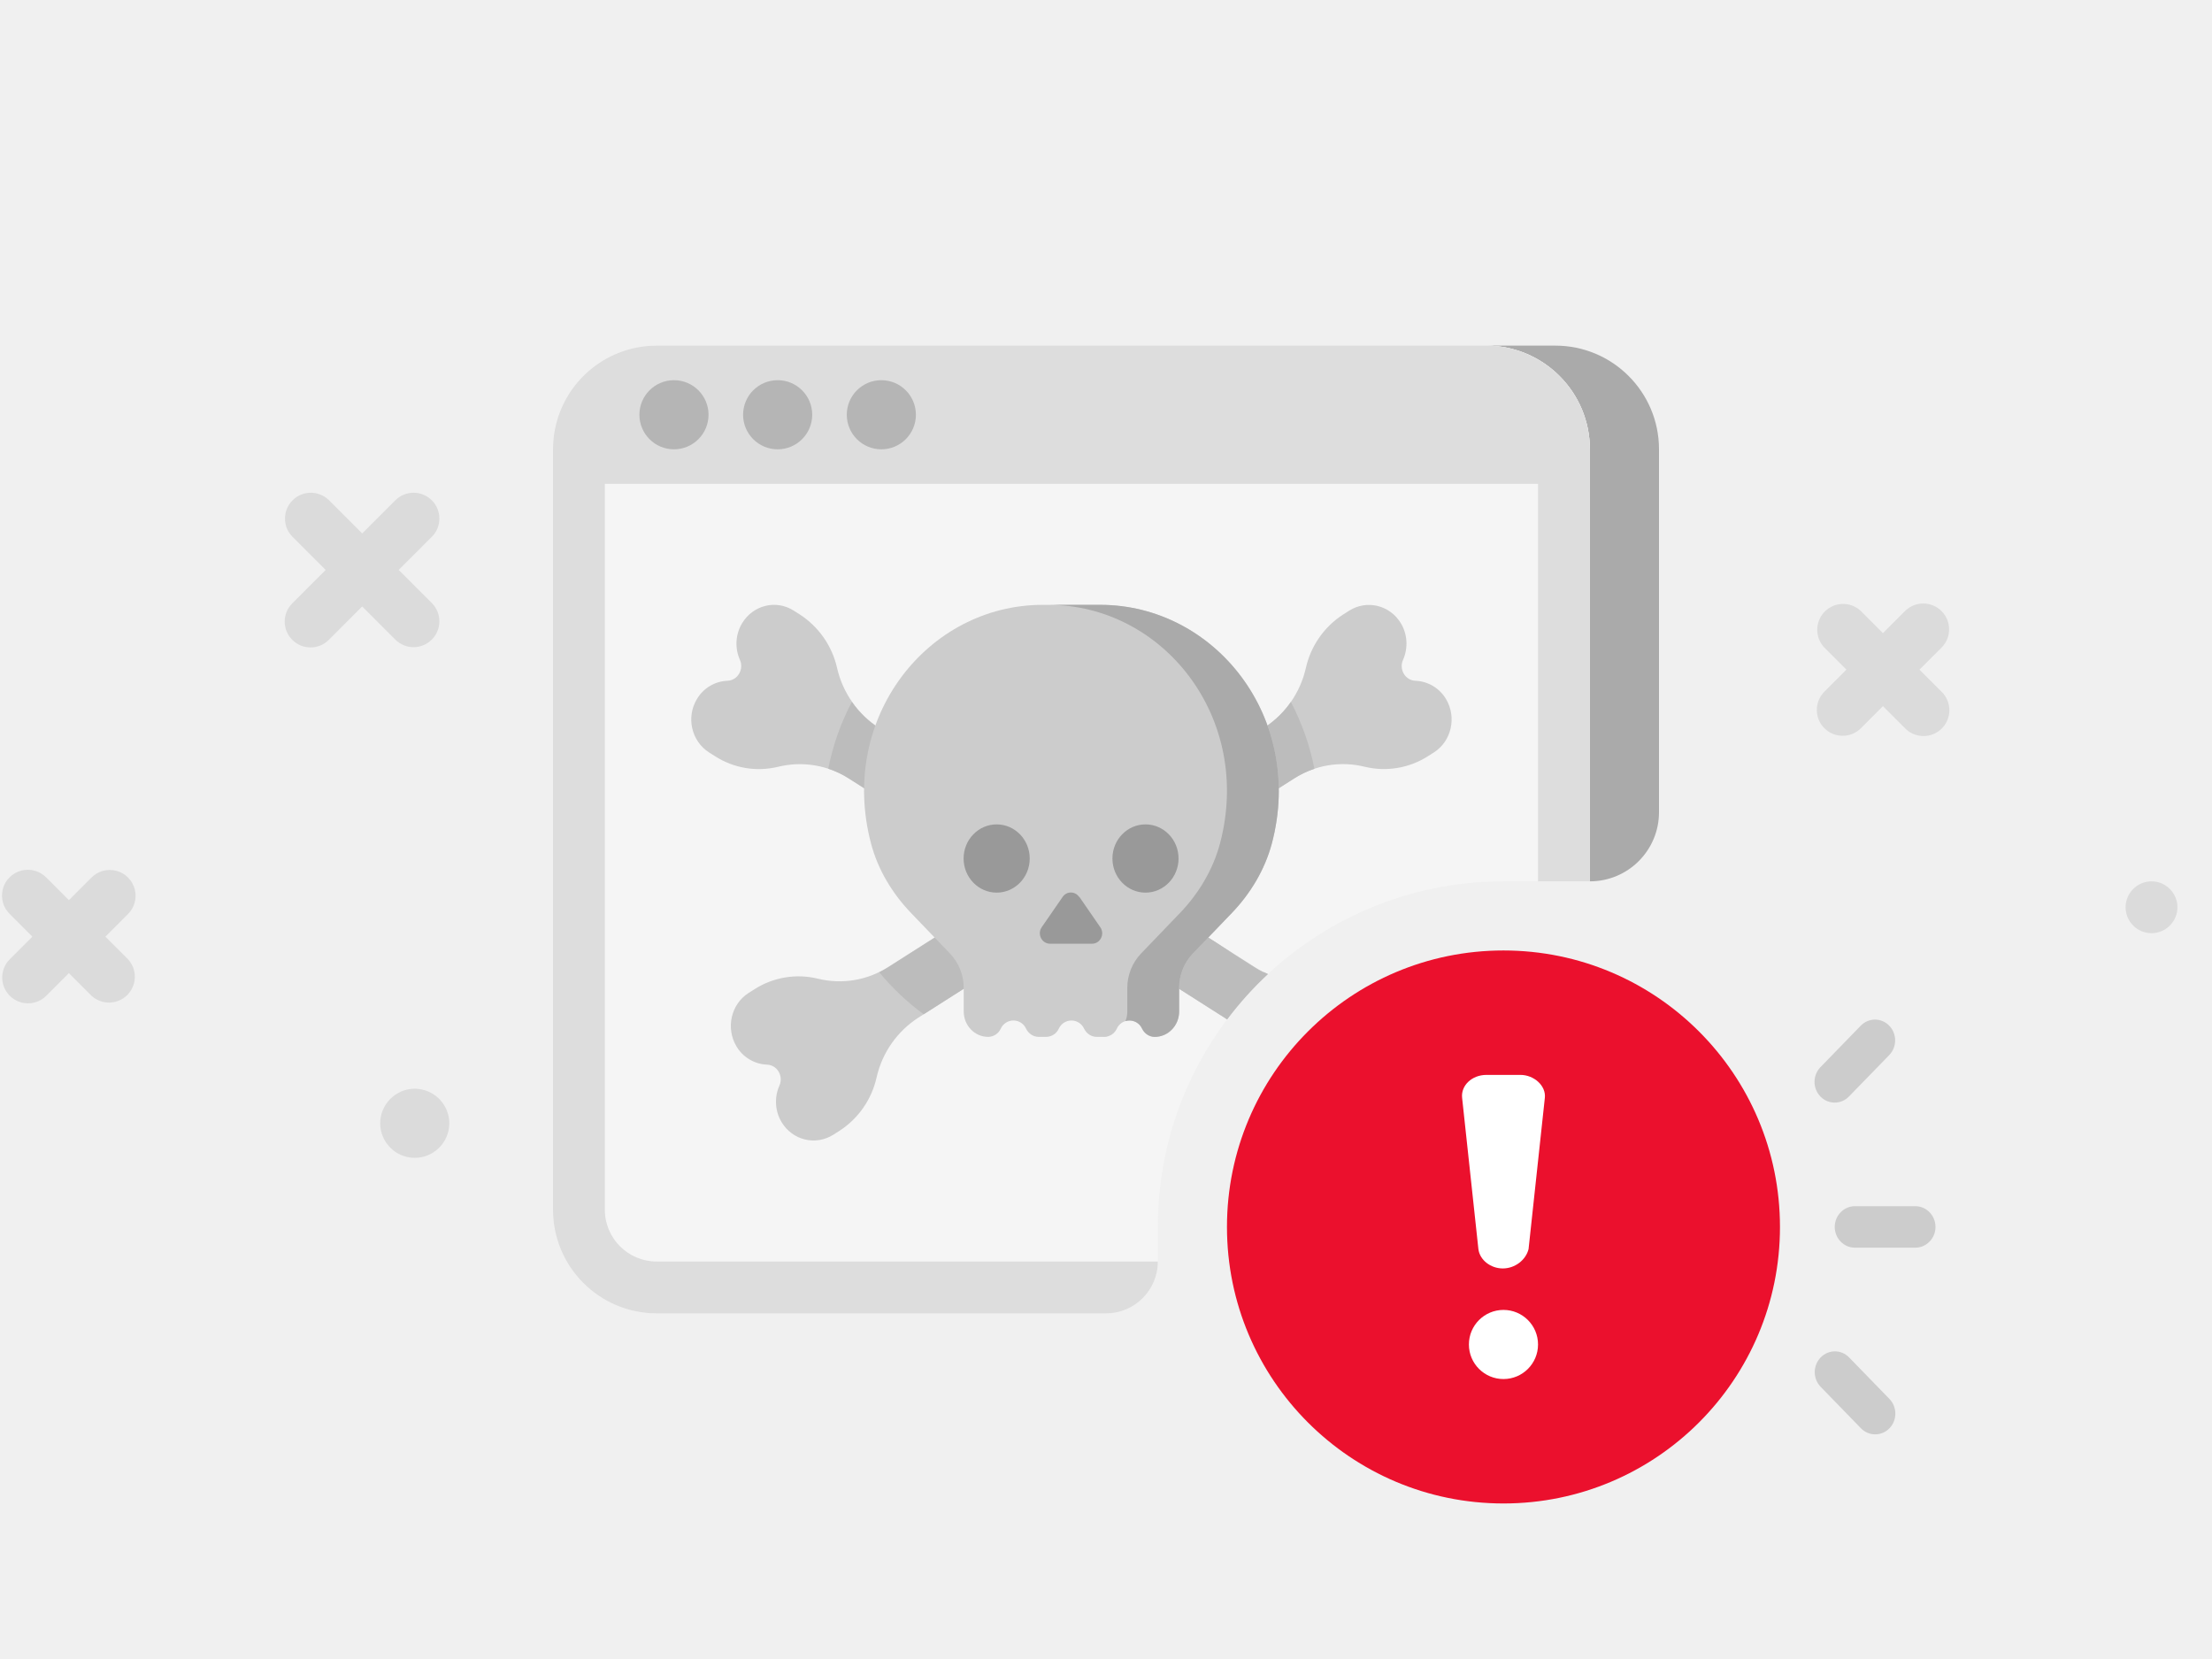
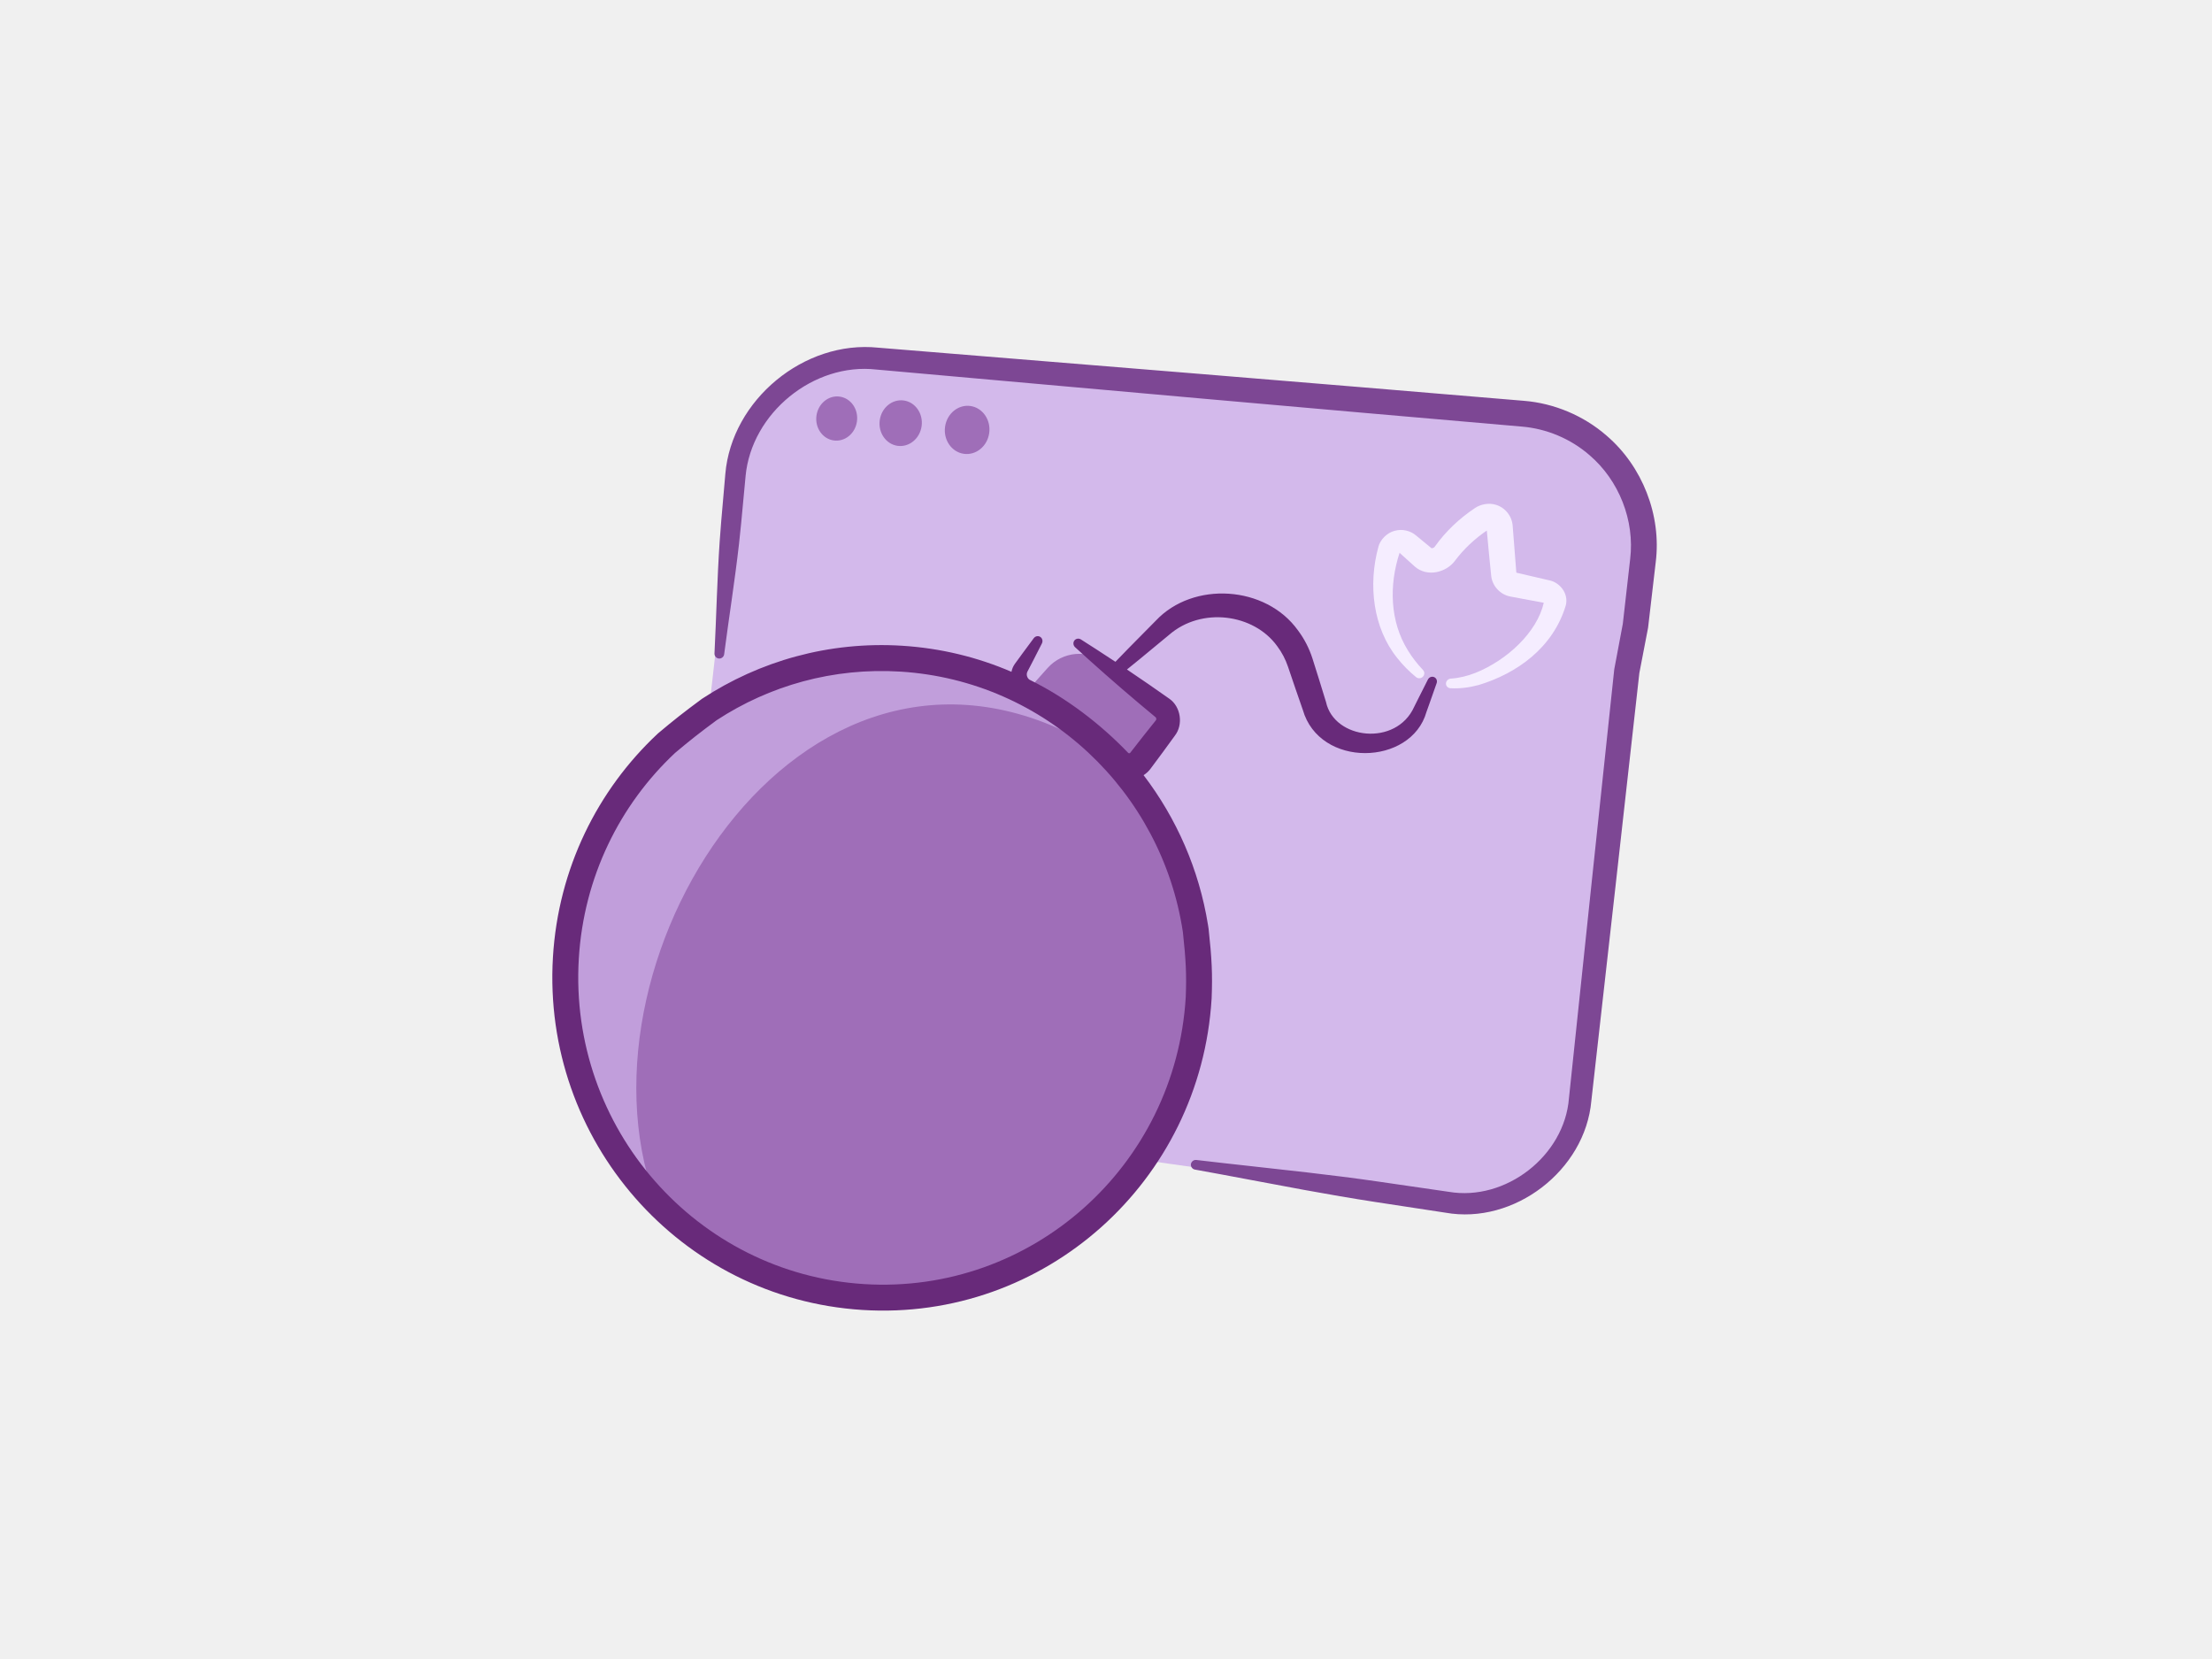
- <svg xmlns="http://www.w3.org/2000/svg" fill="none" viewBox="0 0 128 96">
-   <path fill="#888" d="M16.912 31.049a1.495 1.495 0 0 1 2.114-2.114l1.932 1.932 1.932-1.932a1.495 1.495 0 0 1 2.114 2.114l-1.932 1.932 1.932 1.932a1.495 1.495 0 0 1-2.114 2.114l-1.932-1.933-1.932 1.933a1.494 1.494 0 1 1-2.114-2.114l1.932-1.932zM.582 52.909a1.495 1.495 0 1 1 2.113-2.114l1.292 1.292 1.291-1.292a1.495 1.495 0 1 1 2.114 2.114L6.1 54.2l1.292 1.292a1.495 1.495 0 0 1-2.113 2.114l-1.292-1.292-1.292 1.292a1.495 1.495 0 1 1-2.114-2.114l1.292-1.291zm104.972-15.451a1.496 1.496 0 0 1 2.114-2.114l1.291 1.292 1.292-1.292a1.495 1.495 0 0 1 2.114 2.114l-1.292 1.291 1.292 1.292a1.494 1.494 0 1 1-2.114 2.114l-1.292-1.292-1.291 1.292a1.495 1.495 0 0 1-2.114-2.114l1.292-1.292zM124.5 54c-.825 0-1.5-.675-1.5-1.5s.675-1.5 1.5-1.5 1.5.675 1.5 1.5-.675 1.5-1.5 1.5M24 67c-1.1 0-2-.9-2-2s.9-2 2-2 2 .9 2 2-.9 2-2 2" opacity=".2" />
-   <path fill="#AAA" d="M92 51a4 4 0 0 0 4-4V26a6 6 0 0 0-6-6h-4a6 6 0 0 1 6 6z" />
-   <path fill="#F5F5F5" d="M38 20a6 6 0 0 0-6 6v44a6 6 0 0 0 6 6h26a3 3 0 0 0 3-3v-2c0-11.046 8.954-20 20-20h5V26a6 6 0 0 0-6-6z" />
-   <path fill="#DDD" d="M32.031 25.387q-.03.302-.031.613v44a6 6 0 0 0 6 6h26a3 3 0 0 0 3-3H38a3 3 0 0 1-3-3V28h54v23h3V26a6 6 0 0 0-6-6H38a6 6 0 0 0-5.969 5.387" />
-   <path fill="#CCC" d="M81.91 39.393a2.16 2.16 0 0 1 1.77 1.066c.623 1.055.311 2.433-.712 3.085l-.347.22a4.73 4.73 0 0 1-3.648.606 5.23 5.23 0 0 0-4.092.68l-9.707 6.18 7.411 4.72q.378.242.785.414a20 20 0 0 0-2.364 2.625l-.165-.11-8.843-5.629-8.844 5.63a5.57 5.57 0 0 0-2.43 3.47 4.97 4.97 0 0 1-2.161 3.095l-.347.22c-1.023.643-2.358.322-2.99-.734a2.3 2.3 0 0 1-.124-2.112c.249-.56-.134-1.194-.72-1.212a2.16 2.16 0 0 1-1.771-1.066c-.623-1.056-.312-2.433.712-3.085l.346-.22a4.73 4.73 0 0 1 3.648-.606 5.23 5.23 0 0 0 4.093-.68l1.21-.771 6.21-3.949-9.707-6.18a5.27 5.27 0 0 0-4.092-.68 4.7 4.7 0 0 1-3.648-.606l-.347-.22c-1.023-.652-1.344-2.03-.712-3.085a2.15 2.15 0 0 1 1.77-1.066c.588-.018.97-.66.721-1.212a2.3 2.3 0 0 1 .125-2.112c.632-1.056 1.966-1.387 2.99-.735l.346.22a5 5 0 0 1 2.162 3.096 5.6 5.6 0 0 0 2.43 3.47l11.138 7.09 11.13-7.09a5.57 5.57 0 0 0 2.43-3.47 4.97 4.97 0 0 1 2.162-3.095l.347-.22c1.023-.643 2.357-.322 2.99.734.382.634.426 1.433.124 2.112-.25.56.133 1.194.72 1.212Z" />
-   <path fill="#BCBCBC" d="M74.073 41.368q.346-.345.625-.748a14.3 14.3 0 0 1 1.363 3.866 5.3 5.3 0 0 0-1.18.564l-9.707 6.18.011.007-.019.012 1.915 1.195 3.366 2.144.92.61 1.21.77c.17.111.347.212.526.295l.037-.003q.114.053.23.104a20 20 0 0 0-2.363 2.625l-.166-.11-8.843-5.629-8.55 5.442a14.4 14.4 0 0 1-2.57-2.43c.177-.091.355-.183.524-.293l1.21-.772 6.21-3.948-.01-.007.018-.012-9.706-6.18a5.3 5.3 0 0 0-1.195-.568 14.2 14.2 0 0 1 1.365-3.867c.409.597.943 1.12 1.566 1.515l11.139 7.09 11.13-7.09a5.4 5.4 0 0 0 .944-.762" />
-   <path fill="#CCC" d="M63.688 35h-3.349c-6.661 0-11.85 6.552-9.938 13.801.402 1.534 1.24 2.909 2.321 4.034l2.25 2.342a2.88 2.88 0 0 1 .795 1.998v1.357c0 .808.634 1.468 1.411 1.468a.81.81 0 0 0 .732-.474.803.803 0 0 1 1.465 0c.143.288.42.474.732.474h.429a.81.81 0 0 0 .732-.474.803.803 0 0 1 1.464 0c.143.288.42.474.732.474h.429a.81.81 0 0 0 .732-.474.803.803 0 0 1 1.465 0c.142.288.42.474.732.474.777 0 1.41-.66 1.41-1.468v-1.357c0-.753.287-1.469.795-1.998l2.25-2.342c1.081-1.125 1.912-2.5 2.322-4.034C75.51 41.552 70.322 35 63.661 35z" />
-   <path fill="#AAA" d="M63.822 60h.07a.8.8 0 0 0 .224-.032 1.4 1.4 0 0 1-.294.032m1.306-.913a.797.797 0 0 1 .961.439c.143.288.42.474.733.474.776 0 1.41-.66 1.41-1.468v-1.357c0-.753.286-1.469.795-1.998l2.25-2.342c1.08-1.125 1.911-2.5 2.322-4.034C75.51 41.552 70.322 35 63.661 35h-3c6.661 0 11.849 6.552 9.938 13.801-.41 1.534-1.241 2.909-2.322 4.034l-2.25 2.342a2.88 2.88 0 0 0-.794 1.998v1.357c0 .196-.038.383-.105.555" />
-   <path fill="#999" fill-rule="evenodd" d="M66.285 51.653c1.056 0 1.913-.884 1.913-1.975 0-1.09-.857-1.974-1.913-1.974s-1.913.884-1.913 1.974.856 1.975 1.913 1.975m-8.612 0c1.056 0 1.913-.884 1.913-1.975 0-1.09-.857-1.974-1.913-1.974s-1.913.884-1.913 1.974.856 1.975 1.913 1.975m5.996 2.001L62.46 51.9h-.017a.572.572 0 0 0-.952 0l-1.21 1.754c-.276.395 0 .955.48.955h2.43c.48 0 .755-.55.48-.955Z" clip-rule="evenodd" />
-   <path fill="#000" fill-opacity=".18" fill-rule="evenodd" d="M41 24a2 2 0 1 0-4 0 2 2 0 0 0 4 0m6 0a2 2 0 1 0-4 0 2 2 0 0 0 4 0m4-2a2 2 0 1 1 0 4 2 2 0 0 1 0-4" clip-rule="evenodd" />
-   <circle cx="87" cy="71" r="16" fill="#EB102D" />
-   <path fill="#fff" d="M89 77.8a2 2 0 1 1-4 0 2 2 0 0 1 4 0m-2.039-4.4c-.706 0-1.334-.49-1.412-1.12l-.942-8.75c-.079-.7.55-1.33 1.412-1.33h1.962c.785 0 1.492.63 1.413 1.33l-.942 8.75c-.157.63-.784 1.12-1.49 1.12Z" />
-   <path fill="#CCC" d="M108.501 59c.298 0 .595.12.823.354.454.468.454 1.23 0 1.698l-2.333 2.4a1.145 1.145 0 0 1-1.65 0 1.226 1.226 0 0 1 0-1.698l2.332-2.4c.228-.234.525-.354.823-.354zm-1.166 10.798h3.499c.641 0 1.166.54 1.166 1.2s-.525 1.2-1.166 1.2h-3.499c-.641 0-1.166-.54-1.166-1.2s.525-1.2 1.166-1.2m-1.982 8.754c.227-.234.525-.354.822-.354h.006c.297 0 .595.12.822.354l2.333 2.4c.454.467.454 1.23 0 1.697a1.146 1.146 0 0 1-1.651 0l-2.332-2.4a1.226 1.226 0 0 1 0-1.697" />
+ <svg xmlns="http://www.w3.org/2000/svg" width="128" height="96" viewBox="0 0 128 96" fill="none">
+   <path d="M95.102 32.173C95.579 28.036 92.537 24.317 88.386 23.962L50.523 20.732C46.549 20.392 43.032 23.276 42.586 27.239L39.34 56.077C38.893 60.049 41.691 63.661 45.65 64.223L83.198 69.544C87.3 70.126 91.068 67.216 91.541 63.102L95.102 32.173Z" fill="#D3B9EB" />
+   <path fill-rule="evenodd" clip-rule="evenodd" d="M85.346 29.402C85.671 29.178 86.145 29.088 86.531 29.202C87.106 29.358 87.493 29.877 87.532 30.419C87.607 31.314 87.677 32.209 87.742 33.105C87.738 33.116 87.743 33.132 87.757 33.141C88.386 33.284 89.015 33.431 89.642 33.579C90.22 33.686 90.78 34.303 90.61 35.019C89.873 37.495 87.76 38.973 85.576 39.636C85.041 39.78 84.484 39.857 83.934 39.826C83.862 39.822 83.793 39.791 83.744 39.739C83.695 39.688 83.669 39.618 83.673 39.547C83.676 39.475 83.708 39.406 83.762 39.354C83.816 39.302 83.888 39.272 83.961 39.268C84.439 39.237 84.916 39.116 85.372 38.939C87.215 38.201 88.947 36.581 89.332 34.879C89.325 34.877 89.315 34.874 89.304 34.875C88.668 34.759 88.033 34.64 87.398 34.519C86.806 34.409 86.336 33.895 86.287 33.294C86.198 32.43 86.115 31.565 86.036 30.7C85.339 31.176 84.709 31.763 84.213 32.423C83.709 33.128 82.594 33.418 81.869 32.785C81.583 32.527 81.297 32.269 81.012 32.011C80.999 31.995 80.992 31.99 80.989 31.986C80.373 33.863 80.426 35.962 81.47 37.636C81.716 38.039 82.011 38.418 82.343 38.769C82.392 38.82 82.42 38.889 82.42 38.961C82.42 39.033 82.391 39.104 82.34 39.157C82.289 39.211 82.219 39.243 82.145 39.248C82.071 39.252 82 39.228 81.945 39.184C81.543 38.856 81.172 38.484 80.848 38.07C79.456 36.342 79.158 33.849 79.76 31.654C79.86 31.24 80.255 30.825 80.707 30.715C81.156 30.59 81.628 30.718 81.938 30.983C82.236 31.228 82.533 31.473 82.83 31.718C82.847 31.725 82.856 31.728 82.907 31.716C82.955 31.703 83.01 31.663 83.034 31.622C83.662 30.74 84.454 29.998 85.346 29.402ZM80.999 31.955C80.997 31.962 80.995 31.968 80.992 31.975C81.001 31.963 81.015 31.937 80.999 31.955Z" fill="#F5EDFF" />
+   <path d="M60.616 38.66C61.494 37.676 62.976 37.557 64.001 38.387L67.444 41.176C67.783 41.451 67.851 41.948 67.598 42.305L66.27 44.176C65.975 44.592 65.379 44.633 65.021 44.27C63.748 42.979 63.174 42.536 62.384 42.05C66.953 45.683 69.742 51.439 69.366 57.734C68.755 67.934 60.063 75.688 49.951 75.053C39.839 74.418 32.136 65.635 32.747 55.434C33.357 45.235 42.049 37.481 52.161 38.116C54.93 38.29 57.518 39.075 59.804 40.332C59.667 40.044 59.703 39.683 59.933 39.425L60.616 38.66Z" fill="#9F6EB8" />
+   <path d="M54.687 24.694C54.794 23.93 55.452 23.393 56.157 23.494C56.862 23.595 57.348 24.296 57.242 25.06C57.136 25.823 56.477 26.361 55.772 26.26C55.067 26.159 54.581 25.457 54.687 24.694Z" fill="#9F6EB8" />
+   <path d="M50.908 24.313C51.009 23.589 51.633 23.079 52.302 23.175C52.971 23.271 53.431 23.936 53.33 24.66C53.23 25.384 52.605 25.893 51.937 25.798C51.268 25.702 50.807 25.037 50.908 24.313Z" fill="#9F6EB8" />
+   <path d="M47.246 24.051C47.344 23.351 47.947 22.858 48.594 22.951C49.241 23.043 49.686 23.686 49.588 24.387C49.491 25.087 48.888 25.579 48.241 25.486C47.594 25.394 47.149 24.751 47.246 24.051Z" fill="#9F6EB8" />
+   <path d="M38.425 43.094C45.77 36.156 57.001 36.268 63.513 43.345C46.894 33.228 32.789 55.131 37.873 69.316C30.779 62.392 31.081 50.032 38.425 43.094Z" fill="#C19EDB" />
+   <path d="M41.972 27.425C42.336 23.151 46.527 19.669 50.821 20.119C63.278 21.132 75.736 22.143 88.19 23.194C89.936 23.336 91.637 24.052 92.96 25.203C95.037 26.976 96.15 29.814 95.811 32.527C95.665 33.782 95.519 35.036 95.372 36.291C95.371 36.302 95.366 36.334 95.364 36.345C95.197 37.212 95.03 38.079 94.863 38.946C93.946 47.196 93.016 55.445 92.086 63.694C91.735 67.73 87.607 70.883 83.642 70.173C82.297 69.968 80.952 69.763 79.606 69.558C78.228 69.347 76.854 69.109 75.481 68.858C73.368 68.472 71.258 68.059 69.143 67.679C69.072 67.666 69.008 67.625 68.965 67.565C68.922 67.505 68.904 67.432 68.914 67.361C68.925 67.289 68.964 67.225 69.022 67.18C69.081 67.135 69.154 67.114 69.226 67.123C71.359 67.376 73.498 67.596 75.633 67.843C77.019 68.004 78.403 68.176 79.783 68.377C81.129 68.573 82.476 68.769 83.823 68.964C87.133 69.532 90.53 66.878 90.789 63.553C91.658 55.287 92.527 47.02 93.408 38.756C93.41 38.744 93.415 38.71 93.417 38.698C93.58 37.831 93.743 36.965 93.906 36.098C94.047 34.851 94.189 33.603 94.331 32.356C94.604 30.121 93.687 27.798 91.978 26.337C90.89 25.391 89.502 24.805 88.063 24.685C75.611 23.611 63.162 22.496 50.713 21.384C47.086 20.97 43.483 23.896 43.143 27.557L43.145 27.544C43.059 28.459 42.973 29.375 42.887 30.291C42.85 30.685 42.809 31.078 42.764 31.471C42.522 33.605 42.181 35.731 41.904 37.863C41.895 37.934 41.857 37.999 41.8 38.045C41.742 38.091 41.671 38.113 41.6 38.107C41.528 38.1 41.462 38.066 41.414 38.011C41.366 37.955 41.34 37.884 41.344 37.812C41.453 35.666 41.498 33.513 41.642 31.37C41.668 30.975 41.698 30.581 41.732 30.187C41.812 29.271 41.891 28.354 41.971 27.438C41.971 27.435 41.972 27.427 41.972 27.425Z" fill="#7D4794" />
+   <path fill-rule="evenodd" clip-rule="evenodd" d="M66.891 35.907C69.043 33.62 73.244 33.869 75.111 36.481C75.481 36.973 75.764 37.53 75.95 38.113C76.215 38.947 76.475 39.782 76.73 40.619C77.198 42.795 80.793 43.219 81.834 40.9C81.905 40.757 81.976 40.615 82.047 40.473C82.239 40.089 82.433 39.705 82.628 39.321C82.66 39.258 82.714 39.207 82.781 39.18C82.847 39.154 82.921 39.154 82.986 39.181C83.05 39.208 83.102 39.26 83.129 39.325C83.156 39.391 83.157 39.465 83.133 39.532C82.992 39.937 82.849 40.343 82.705 40.747C82.652 40.897 82.599 41.046 82.545 41.195C81.657 44.329 76.353 44.46 75.387 41.072C75.098 40.247 74.814 39.419 74.535 38.59C74.389 38.156 74.178 37.751 73.907 37.391C72.551 35.508 69.522 35.106 67.649 36.738C67.079 37.214 66.507 37.688 65.931 38.158C65.692 38.353 65.452 38.547 65.212 38.741C66.038 39.296 66.858 39.861 67.669 40.435C68.324 40.891 68.488 41.923 67.983 42.573C67.519 43.216 67.05 43.854 66.574 44.487C66.466 44.634 66.328 44.758 66.175 44.856C68.078 47.347 69.387 50.312 69.902 53.523L69.934 53.728L69.938 53.758C70.124 55.465 70.168 56.366 70.113 57.764C70.113 57.769 70.112 57.774 70.112 57.779C69.477 68.388 60.434 76.463 49.902 75.802C39.372 75.141 31.361 65.996 31.996 55.39C32.304 50.25 34.585 45.705 38.053 42.461L38.082 42.434C39.016 41.648 39.575 41.211 40.599 40.454L40.633 40.43C43.945 38.257 47.957 37.1 52.207 37.367C54.448 37.508 56.576 38.033 58.53 38.875C58.562 38.71 58.627 38.553 58.726 38.416C58.877 38.208 59.028 38 59.181 37.792C59.392 37.505 59.604 37.218 59.818 36.932C59.861 36.875 59.922 36.833 59.993 36.818C60.063 36.803 60.136 36.816 60.196 36.854C60.256 36.893 60.299 36.954 60.316 37.025C60.333 37.096 60.323 37.17 60.29 37.235C60.129 37.554 59.967 37.873 59.803 38.191C59.685 38.42 59.566 38.649 59.447 38.877C59.357 39.076 59.471 39.305 59.634 39.362C61.713 40.39 63.675 41.888 65.284 43.566C65.301 43.582 65.314 43.587 65.334 43.589C65.364 43.59 65.381 43.584 65.4 43.564C65.884 42.938 66.375 42.316 66.871 41.699C66.917 41.662 66.93 41.569 66.874 41.507C65.564 40.425 64.275 39.314 63.007 38.174C62.742 37.936 62.478 37.696 62.215 37.455C62.162 37.407 62.126 37.341 62.117 37.268C62.108 37.196 62.126 37.123 62.169 37.066C62.211 37.009 62.275 36.971 62.346 36.959C62.417 36.948 62.49 36.965 62.55 37.003C62.85 37.194 63.15 37.386 63.449 37.579C63.816 37.816 64.181 38.055 64.545 38.296C64.804 38.028 65.064 37.76 65.324 37.493C65.843 36.961 66.365 36.433 66.891 35.907ZM52.113 38.864C48.204 38.619 44.518 39.68 41.471 41.675C40.487 42.402 39.955 42.819 39.062 43.57C35.874 46.56 33.777 50.743 33.493 55.479C32.907 65.272 40.303 73.696 49.996 74.305C59.686 74.913 68.026 67.484 68.615 57.696C68.665 56.4 68.627 55.577 68.449 53.935C67.229 45.827 60.539 39.394 52.113 38.864Z" fill="#682A7A" />
</svg>
